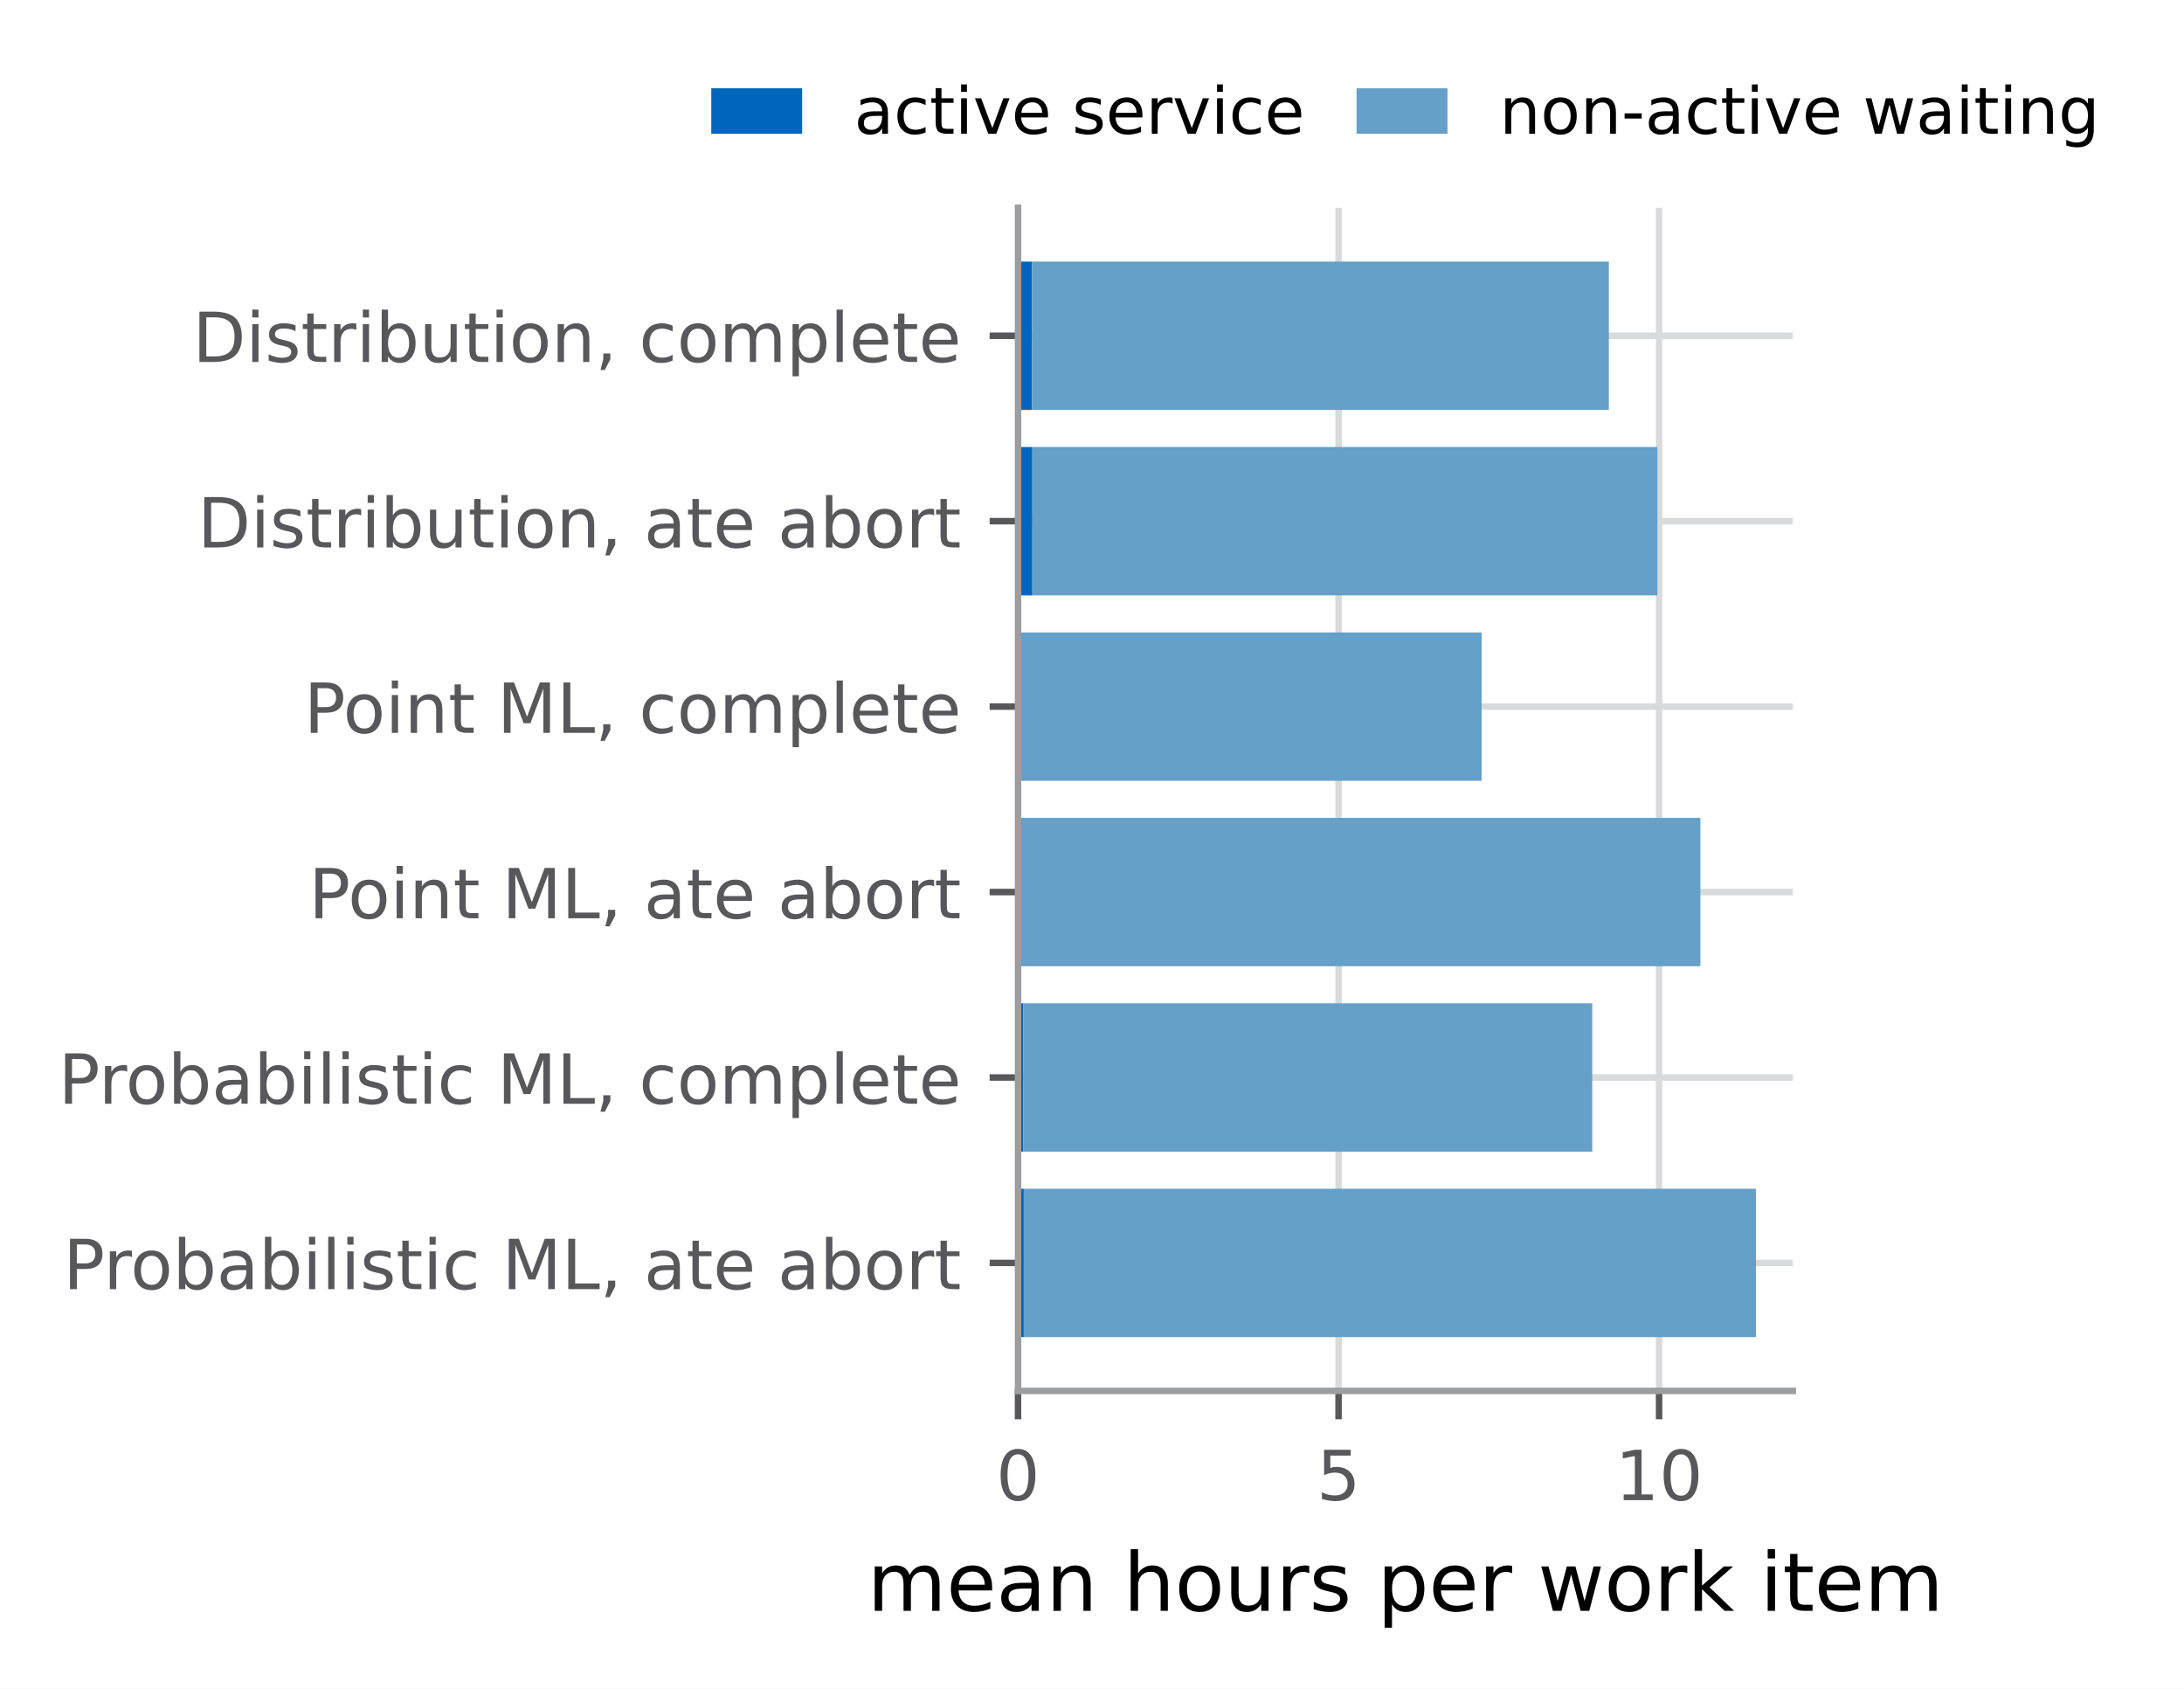
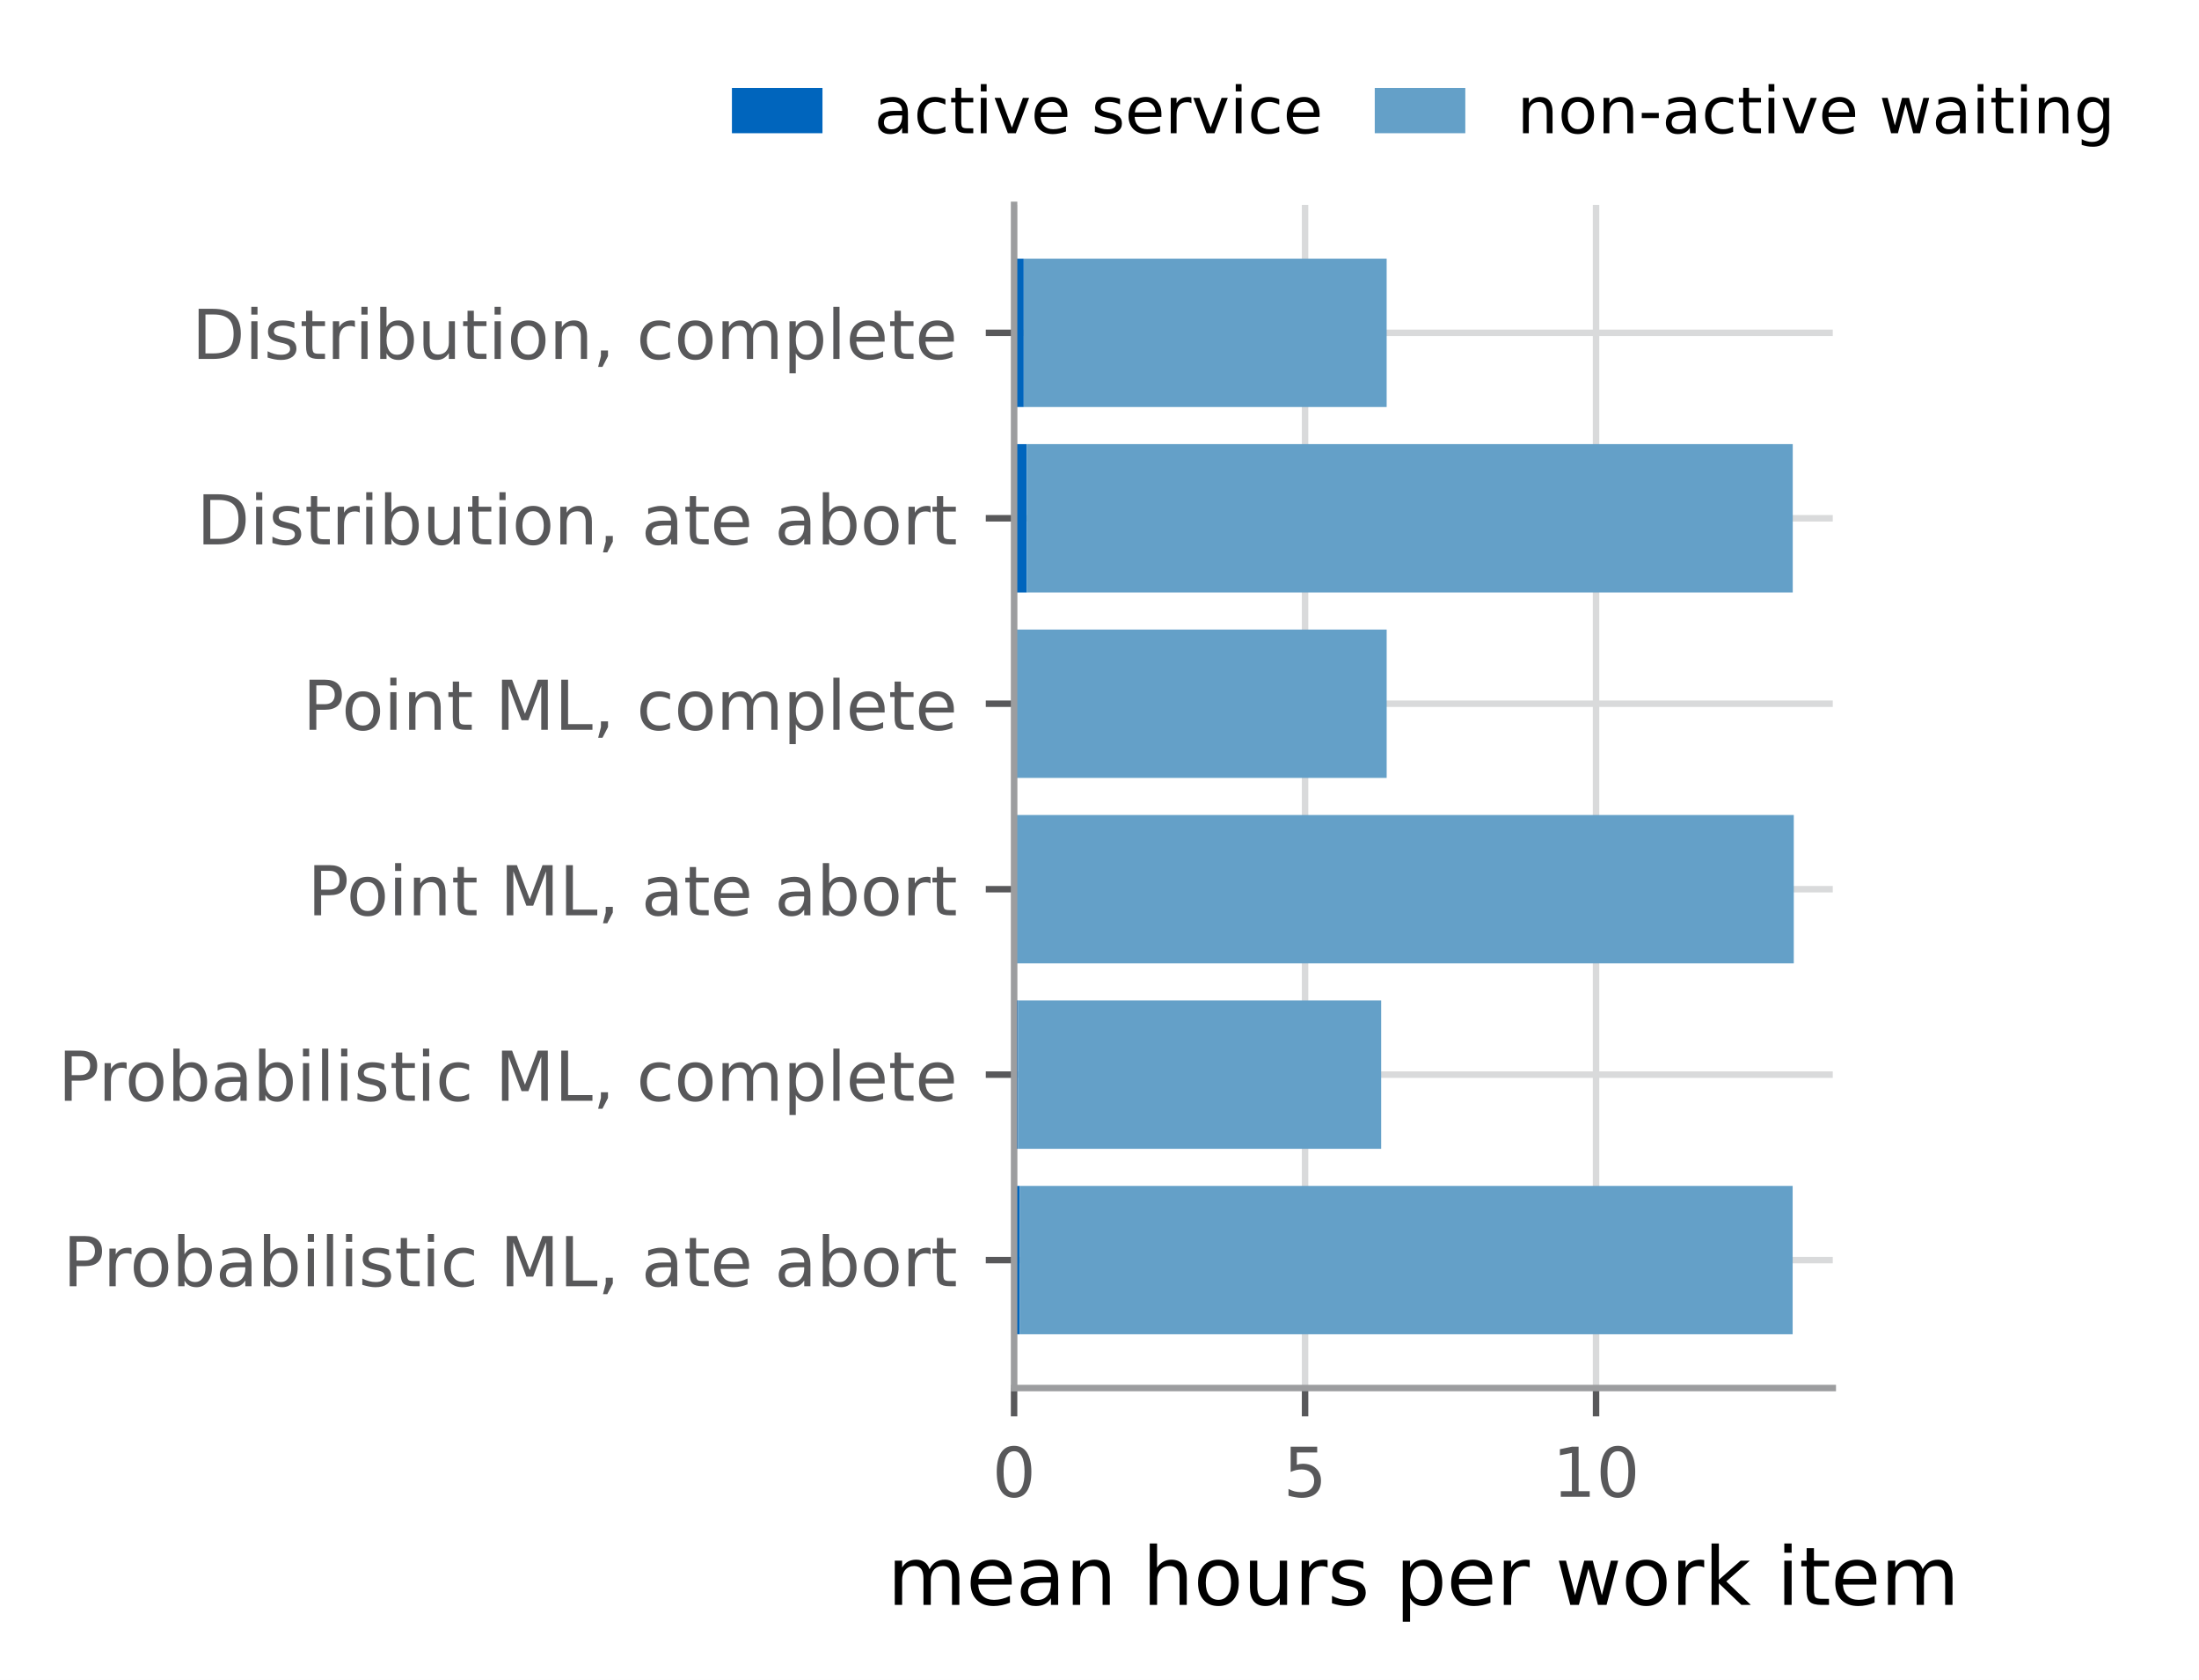
- <svg xmlns="http://www.w3.org/2000/svg" xmlns:xlink="http://www.w3.org/1999/xlink" width="269.117pt" height="208.055pt" viewBox="0 0 269.117 208.055" version="1.1">
+ <svg xmlns="http://www.w3.org/2000/svg" xmlns:xlink="http://www.w3.org/1999/xlink" width="272.012pt" height="207.807pt" viewBox="0 0 272.012 207.807" version="1.1">
  <defs>
    <style type="text/css">*{stroke-linejoin: round; stroke-linecap: butt}</style>
  </defs>
  <g id="figure_1">
    <g id="patch_1">
-       <path d="M 0 208.055  L 269.117 208.055  L 269.117 0  L 0 0  z " style="fill: #ffffff" />
+       <path d="M 0 207.807  L 272.012 207.807  L 272.012 0  L 0 0  z " style="fill: #ffffff" />
    </g>
    <g id="axes_1">
      <g id="patch_2">
-         <path d="M 125.444 171.354  L 220.916 171.354  L 220.916 25.601  L 125.444 25.601  z " style="fill: #ffffff" />
+         <path d="M 125.44 171.702  L 226.71 171.702  L 226.71 25.343  L 125.44 25.343  z " style="fill: #ffffff" />
      </g>
      <g id="matplotlib.axis_1">
        <g id="xtick_1">
          <g id="line2d_1">
-             <path d="M 125.444 171.354  L 125.444 25.601  " clip-path="url(#pdfb0068922)" style="fill: none; stroke: #d9dadb; stroke-width: 0.8; stroke-linecap: square" />
+             <path d="M 125.44 171.702  L 125.44 25.343  " clip-path="url(#p12eadf35db)" style="fill: none; stroke: #d9dadb; stroke-width: 0.8; stroke-linecap: square" />
          </g>
          <g id="line2d_2">
            <defs>
-               <path id="md4fd142d1c" d="M 0 0  L 0 3.5  " style="stroke: #58585a; stroke-width: 0.8" />
+               <path id="m4067caa601" d="M 0 0  L 0 3.5  " style="stroke: #58585a; stroke-width: 0.8" />
            </defs>
            <g>
-               <use xlink:href="#md4fd142d1c" x="125.444" y="171.354" style="fill: #58585a; stroke: #58585a; stroke-width: 0.8" />
+               <use xlink:href="#m4067caa601" x="125.44" y="171.702" style="fill: #58585a; stroke: #58585a; stroke-width: 0.8" />
            </g>
          </g>
          <g id="text_1">
-             <text style="font-size: 8.5px; font-family: 'DejaVu Sans', 'Bitstream Vera Sans', 'Computer Modern Sans Serif', 'Lucida Grande', 'Verdana', 'Geneva', 'Lucid', 'Arial', 'Helvetica', 'Avant Garde', sans-serif; text-anchor: middle; fill: #58585a" x="125.444" y="184.812" transform="rotate(-0 125.4437 184.8124)">0</text>
+             <text style="font-size: 8.5px; font-family: 'DejaVu Sans', 'Bitstream Vera Sans', 'Computer Modern Sans Serif', 'Lucida Grande', 'Verdana', 'Geneva', 'Lucid', 'Arial', 'Helvetica', 'Avant Garde', sans-serif; text-anchor: middle; fill: #58585a" x="125.44" y="185.161" transform="rotate(-0 125.4398 185.1612)">0</text>
          </g>
        </g>
        <g id="xtick_2">
          <g id="line2d_3">
-             <path d="M 164.94 171.354  L 164.94 25.601  " clip-path="url(#pdfb0068922)" style="fill: none; stroke: #d9dadb; stroke-width: 0.8; stroke-linecap: square" />
+             <path d="M 161.435 171.702  L 161.435 25.343  " clip-path="url(#p12eadf35db)" style="fill: none; stroke: #d9dadb; stroke-width: 0.8; stroke-linecap: square" />
          </g>
          <g id="line2d_4">
            <g>
-               <use xlink:href="#md4fd142d1c" x="164.94" y="171.354" style="fill: #58585a; stroke: #58585a; stroke-width: 0.8" />
+               <use xlink:href="#m4067caa601" x="161.435" y="171.702" style="fill: #58585a; stroke: #58585a; stroke-width: 0.8" />
            </g>
          </g>
          <g id="text_2">
-             <text style="font-size: 8.5px; font-family: 'DejaVu Sans', 'Bitstream Vera Sans', 'Computer Modern Sans Serif', 'Lucida Grande', 'Verdana', 'Geneva', 'Lucid', 'Arial', 'Helvetica', 'Avant Garde', sans-serif; text-anchor: middle; fill: #58585a" x="164.94" y="184.812" transform="rotate(-0 164.9399 184.8124)">5</text>
+             <text style="font-size: 8.5px; font-family: 'DejaVu Sans', 'Bitstream Vera Sans', 'Computer Modern Sans Serif', 'Lucida Grande', 'Verdana', 'Geneva', 'Lucid', 'Arial', 'Helvetica', 'Avant Garde', sans-serif; text-anchor: middle; fill: #58585a" x="161.435" y="185.161" transform="rotate(-0 161.4346 185.1612)">5</text>
          </g>
        </g>
        <g id="xtick_3">
          <g id="line2d_5">
-             <path d="M 204.436 171.354  L 204.436 25.601  " clip-path="url(#pdfb0068922)" style="fill: none; stroke: #d9dadb; stroke-width: 0.8; stroke-linecap: square" />
+             <path d="M 197.429 171.702  L 197.429 25.343  " clip-path="url(#p12eadf35db)" style="fill: none; stroke: #d9dadb; stroke-width: 0.8; stroke-linecap: square" />
          </g>
          <g id="line2d_6">
            <g>
-               <use xlink:href="#md4fd142d1c" x="204.436" y="171.354" style="fill: #58585a; stroke: #58585a; stroke-width: 0.8" />
+               <use xlink:href="#m4067caa601" x="197.429" y="171.702" style="fill: #58585a; stroke: #58585a; stroke-width: 0.8" />
            </g>
          </g>
          <g id="text_3">
-             <text style="font-size: 8.5px; font-family: 'DejaVu Sans', 'Bitstream Vera Sans', 'Computer Modern Sans Serif', 'Lucida Grande', 'Verdana', 'Geneva', 'Lucid', 'Arial', 'Helvetica', 'Avant Garde', sans-serif; text-anchor: middle; fill: #58585a" x="204.436" y="184.812" transform="rotate(-0 204.4361 184.8124)">10</text>
+             <text style="font-size: 8.5px; font-family: 'DejaVu Sans', 'Bitstream Vera Sans', 'Computer Modern Sans Serif', 'Lucida Grande', 'Verdana', 'Geneva', 'Lucid', 'Arial', 'Helvetica', 'Avant Garde', sans-serif; text-anchor: middle; fill: #58585a" x="197.429" y="185.161" transform="rotate(-0 197.4295 185.1612)">10</text>
          </g>
        </g>
        <g id="text_4">
-           <text style="font-size: 10px; font-family: 'DejaVu Sans', 'Bitstream Vera Sans', 'Computer Modern Sans Serif', 'Lucida Grande', 'Verdana', 'Geneva', 'Lucid', 'Arial', 'Helvetica', 'Avant Garde', sans-serif; text-anchor: middle" x="173.18" y="198.453" transform="rotate(-0 173.1801 198.4529)">mean hours per work item</text>
+           <text style="font-size: 10px; font-family: 'DejaVu Sans', 'Bitstream Vera Sans', 'Computer Modern Sans Serif', 'Lucida Grande', 'Verdana', 'Geneva', 'Lucid', 'Arial', 'Helvetica', 'Avant Garde', sans-serif; text-anchor: middle" x="176.075" y="198.527" transform="rotate(-0 176.0748 198.5273)">mean hours per work item</text>
        </g>
      </g>
      <g id="matplotlib.axis_2">
        <g id="ytick_1">
          <g id="line2d_7">
-             <path d="M 125.444 41.364  L 220.916 41.364  " clip-path="url(#pdfb0068922)" style="fill: none; stroke: #d9dadb; stroke-width: 0.8; stroke-linecap: square" />
+             <path d="M 125.44 41.171  L 226.71 41.171  " clip-path="url(#p12eadf35db)" style="fill: none; stroke: #d9dadb; stroke-width: 0.8; stroke-linecap: square" />
          </g>
          <g id="line2d_8">
            <defs>
-               <path id="ma87af70239" d="M 0 0  L -3.5 0  " style="stroke: #58585a; stroke-width: 0.8" />
+               <path id="m067980f8e0" d="M 0 0  L -3.5 0  " style="stroke: #58585a; stroke-width: 0.8" />
            </defs>
            <g>
-               <use xlink:href="#ma87af70239" x="125.444" y="41.364" style="fill: #58585a; stroke: #58585a; stroke-width: 0.8" />
+               <use xlink:href="#m067980f8e0" x="125.44" y="41.171" style="fill: #58585a; stroke: #58585a; stroke-width: 0.8" />
            </g>
          </g>
          <g id="text_5">
-             <text style="font-size: 8.5px; font-family: 'DejaVu Sans', 'Bitstream Vera Sans', 'Computer Modern Sans Serif', 'Lucida Grande', 'Verdana', 'Geneva', 'Lucid', 'Arial', 'Helvetica', 'Avant Garde', sans-serif; text-anchor: end; fill: #58585a" x="118.444" y="44.593" transform="rotate(-0 118.4437 44.5933)">Distribution, complete</text>
+             <text style="font-size: 8.5px; font-family: 'DejaVu Sans', 'Bitstream Vera Sans', 'Computer Modern Sans Serif', 'Lucida Grande', 'Verdana', 'Geneva', 'Lucid', 'Arial', 'Helvetica', 'Avant Garde', sans-serif; text-anchor: end; fill: #58585a" x="118.44" y="44.401" transform="rotate(-0 118.4398 44.40074)">Distribution, complete</text>
          </g>
        </g>
        <g id="ytick_2">
          <g id="line2d_9">
-             <path d="M 125.444 64.209  L 220.916 64.209  " clip-path="url(#pdfb0068922)" style="fill: none; stroke: #d9dadb; stroke-width: 0.8; stroke-linecap: square" />
+             <path d="M 125.44 64.112  L 226.71 64.112  " clip-path="url(#p12eadf35db)" style="fill: none; stroke: #d9dadb; stroke-width: 0.8; stroke-linecap: square" />
          </g>
          <g id="line2d_10">
            <g>
-               <use xlink:href="#ma87af70239" x="125.444" y="64.209" style="fill: #58585a; stroke: #58585a; stroke-width: 0.8" />
+               <use xlink:href="#m067980f8e0" x="125.44" y="64.112" style="fill: #58585a; stroke: #58585a; stroke-width: 0.8" />
            </g>
          </g>
          <g id="text_6">
-             <text style="font-size: 8.5px; font-family: 'DejaVu Sans', 'Bitstream Vera Sans', 'Computer Modern Sans Serif', 'Lucida Grande', 'Verdana', 'Geneva', 'Lucid', 'Arial', 'Helvetica', 'Avant Garde', sans-serif; text-anchor: end; fill: #58585a" x="118.444" y="67.439" transform="rotate(-0 118.4437 67.43872)">Distribution, ate abort</text>
+             <text style="font-size: 8.5px; font-family: 'DejaVu Sans', 'Bitstream Vera Sans', 'Computer Modern Sans Serif', 'Lucida Grande', 'Verdana', 'Geneva', 'Lucid', 'Arial', 'Helvetica', 'Avant Garde', sans-serif; text-anchor: end; fill: #58585a" x="118.44" y="67.341" transform="rotate(-0 118.4398 67.34118)">Distribution, ate abort</text>
          </g>
        </g>
        <g id="ytick_3">
          <g id="line2d_11">
-             <path d="M 125.444 87.055  L 220.916 87.055  " clip-path="url(#pdfb0068922)" style="fill: none; stroke: #d9dadb; stroke-width: 0.8; stroke-linecap: square" />
+             <path d="M 125.44 87.052  L 226.71 87.052  " clip-path="url(#p12eadf35db)" style="fill: none; stroke: #d9dadb; stroke-width: 0.8; stroke-linecap: square" />
          </g>
          <g id="line2d_12">
            <g>
-               <use xlink:href="#ma87af70239" x="125.444" y="87.055" style="fill: #58585a; stroke: #58585a; stroke-width: 0.8" />
+               <use xlink:href="#m067980f8e0" x="125.44" y="87.052" style="fill: #58585a; stroke: #58585a; stroke-width: 0.8" />
            </g>
          </g>
          <g id="text_7">
-             <text style="font-size: 8.5px; font-family: 'DejaVu Sans', 'Bitstream Vera Sans', 'Computer Modern Sans Serif', 'Lucida Grande', 'Verdana', 'Geneva', 'Lucid', 'Arial', 'Helvetica', 'Avant Garde', sans-serif; text-anchor: end; fill: #58585a" x="118.444" y="90.284" transform="rotate(-0 118.4437 90.28414)">Point ML, complete</text>
+             <text style="font-size: 8.5px; font-family: 'DejaVu Sans', 'Bitstream Vera Sans', 'Computer Modern Sans Serif', 'Lucida Grande', 'Verdana', 'Geneva', 'Lucid', 'Arial', 'Helvetica', 'Avant Garde', sans-serif; text-anchor: end; fill: #58585a" x="118.44" y="90.282" transform="rotate(-0 118.4398 90.28162)">Point ML, complete</text>
          </g>
        </g>
        <g id="ytick_4">
          <g id="line2d_13">
-             <path d="M 125.444 109.9  L 220.916 109.9  " clip-path="url(#pdfb0068922)" style="fill: none; stroke: #d9dadb; stroke-width: 0.8; stroke-linecap: square" />
+             <path d="M 125.44 109.993  L 226.71 109.993  " clip-path="url(#p12eadf35db)" style="fill: none; stroke: #d9dadb; stroke-width: 0.8; stroke-linecap: square" />
          </g>
          <g id="line2d_14">
            <g>
-               <use xlink:href="#ma87af70239" x="125.444" y="109.9" style="fill: #58585a; stroke: #58585a; stroke-width: 0.8" />
+               <use xlink:href="#m067980f8e0" x="125.44" y="109.993" style="fill: #58585a; stroke: #58585a; stroke-width: 0.8" />
            </g>
          </g>
          <g id="text_8">
-             <text style="font-size: 8.5px; font-family: 'DejaVu Sans', 'Bitstream Vera Sans', 'Computer Modern Sans Serif', 'Lucida Grande', 'Verdana', 'Geneva', 'Lucid', 'Arial', 'Helvetica', 'Avant Garde', sans-serif; text-anchor: end; fill: #58585a" x="118.444" y="113.13" transform="rotate(-0 118.4437 113.1296)">Point ML, ate abort</text>
+             <text style="font-size: 8.5px; font-family: 'DejaVu Sans', 'Bitstream Vera Sans', 'Computer Modern Sans Serif', 'Lucida Grande', 'Verdana', 'Geneva', 'Lucid', 'Arial', 'Helvetica', 'Avant Garde', sans-serif; text-anchor: end; fill: #58585a" x="118.44" y="113.222" transform="rotate(-0 118.4398 113.2221)">Point ML, ate abort</text>
          </g>
        </g>
        <g id="ytick_5">
          <g id="line2d_15">
-             <path d="M 125.444 132.746  L 220.916 132.746  " clip-path="url(#pdfb0068922)" style="fill: none; stroke: #d9dadb; stroke-width: 0.8; stroke-linecap: square" />
+             <path d="M 125.44 132.933  L 226.71 132.933  " clip-path="url(#p12eadf35db)" style="fill: none; stroke: #d9dadb; stroke-width: 0.8; stroke-linecap: square" />
          </g>
          <g id="line2d_16">
            <g>
-               <use xlink:href="#ma87af70239" x="125.444" y="132.746" style="fill: #58585a; stroke: #58585a; stroke-width: 0.8" />
+               <use xlink:href="#m067980f8e0" x="125.44" y="132.933" style="fill: #58585a; stroke: #58585a; stroke-width: 0.8" />
            </g>
          </g>
          <g id="text_9">
-             <text style="font-size: 8.5px; font-family: 'DejaVu Sans', 'Bitstream Vera Sans', 'Computer Modern Sans Serif', 'Lucida Grande', 'Verdana', 'Geneva', 'Lucid', 'Arial', 'Helvetica', 'Avant Garde', sans-serif; text-anchor: end; fill: #58585a" x="118.444" y="135.975" transform="rotate(-0 118.4437 135.975)">Probabilistic ML, complete</text>
+             <text style="font-size: 8.5px; font-family: 'DejaVu Sans', 'Bitstream Vera Sans', 'Computer Modern Sans Serif', 'Lucida Grande', 'Verdana', 'Geneva', 'Lucid', 'Arial', 'Helvetica', 'Avant Garde', sans-serif; text-anchor: end; fill: #58585a" x="118.44" y="136.162" transform="rotate(-0 118.4398 136.1625)">Probabilistic ML, complete</text>
          </g>
        </g>
        <g id="ytick_6">
          <g id="line2d_17">
-             <path d="M 125.444 155.591  L 220.916 155.591  " clip-path="url(#pdfb0068922)" style="fill: none; stroke: #d9dadb; stroke-width: 0.8; stroke-linecap: square" />
+             <path d="M 125.44 155.874  L 226.71 155.874  " clip-path="url(#p12eadf35db)" style="fill: none; stroke: #d9dadb; stroke-width: 0.8; stroke-linecap: square" />
          </g>
          <g id="line2d_18">
            <g>
-               <use xlink:href="#ma87af70239" x="125.444" y="155.591" style="fill: #58585a; stroke: #58585a; stroke-width: 0.8" />
+               <use xlink:href="#m067980f8e0" x="125.44" y="155.874" style="fill: #58585a; stroke: #58585a; stroke-width: 0.8" />
            </g>
          </g>
          <g id="text_10">
-             <text style="font-size: 8.5px; font-family: 'DejaVu Sans', 'Bitstream Vera Sans', 'Computer Modern Sans Serif', 'Lucida Grande', 'Verdana', 'Geneva', 'Lucid', 'Arial', 'Helvetica', 'Avant Garde', sans-serif; text-anchor: end; fill: #58585a" x="118.444" y="158.82" transform="rotate(-0 118.4437 158.8204)">Probabilistic ML, ate abort</text>
+             <text style="font-size: 8.5px; font-family: 'DejaVu Sans', 'Bitstream Vera Sans', 'Computer Modern Sans Serif', 'Lucida Grande', 'Verdana', 'Geneva', 'Lucid', 'Arial', 'Helvetica', 'Avant Garde', sans-serif; text-anchor: end; fill: #58585a" x="118.44" y="159.103" transform="rotate(-0 118.4398 159.1029)">Probabilistic ML, ate abort</text>
          </g>
        </g>
      </g>
      <g id="patch_3">
-         <path d="M 125.444 50.502  L 127.163 50.502  L 127.163 32.226  L 125.444 32.226  z " clip-path="url(#pdfb0068922)" style="fill: #0065bd" />
+         <path d="M 125.44 50.348  L 126.633 50.348  L 126.633 31.995  L 125.44 31.995  z " clip-path="url(#p12eadf35db)" style="fill: #0065bd" />
      </g>
      <g id="patch_4">
-         <path d="M 125.444 73.348  L 127.211 73.348  L 127.211 55.071  L 125.444 55.071  z " clip-path="url(#pdfb0068922)" style="fill: #0065bd" />
+         <path d="M 125.44 73.288  L 127.006 73.288  L 127.006 54.936  L 125.44 54.936  z " clip-path="url(#p12eadf35db)" style="fill: #0065bd" />
      </g>
      <g id="patch_5">
-         <path d="M 125.444 96.193  L 125.749 96.193  L 125.749 77.917  L 125.444 77.917  z " clip-path="url(#pdfb0068922)" style="fill: #0065bd" />
+         <path d="M 125.44 96.228  L 125.636 96.228  L 125.636 77.876  L 125.44 77.876  z " clip-path="url(#p12eadf35db)" style="fill: #0065bd" />
      </g>
      <g id="patch_6">
-         <path d="M 125.444 119.038  L 125.788 119.038  L 125.788 100.762  L 125.444 100.762  z " clip-path="url(#pdfb0068922)" style="fill: #0065bd" />
+         <path d="M 125.44 119.169  L 125.674 119.169  L 125.674 100.817  L 125.44 100.817  z " clip-path="url(#p12eadf35db)" style="fill: #0065bd" />
      </g>
      <g id="patch_7">
-         <path d="M 125.444 141.884  L 126.074 141.884  L 126.074 123.607  L 125.444 123.607  z " clip-path="url(#pdfb0068922)" style="fill: #0065bd" />
+         <path d="M 125.44 142.109  L 125.927 142.109  L 125.927 123.757  L 125.44 123.757  z " clip-path="url(#p12eadf35db)" style="fill: #0065bd" />
      </g>
      <g id="patch_8">
-         <path d="M 125.444 164.729  L 126.152 164.729  L 126.152 146.453  L 125.444 146.453  z " clip-path="url(#pdfb0068922)" style="fill: #0065bd" />
+         <path d="M 125.44 165.05  L 126.147 165.05  L 126.147 146.697  L 125.44 146.697  z " clip-path="url(#p12eadf35db)" style="fill: #0065bd" />
      </g>
      <g id="patch_9">
-         <path d="M 127.163 50.502  L 198.246 50.502  L 198.246 32.226  L 127.163 32.226  z " clip-path="url(#pdfb0068922)" style="fill: #64a0c8" />
+         <path d="M 126.633 50.348  L 171.526 50.348  L 171.526 31.995  L 126.633 31.995  z " clip-path="url(#p12eadf35db)" style="fill: #64a0c8" />
      </g>
      <g id="patch_10">
-         <path d="M 127.211 73.348  L 204.227 73.348  L 204.227 55.071  L 127.211 55.071  z " clip-path="url(#pdfb0068922)" style="fill: #64a0c8" />
+         <path d="M 127.006 73.288  L 221.759 73.288  L 221.759 54.936  L 127.006 54.936  z " clip-path="url(#p12eadf35db)" style="fill: #64a0c8" />
      </g>
      <g id="patch_11">
-         <path d="M 125.749 96.193  L 182.566 96.193  L 182.566 77.917  L 125.749 77.917  z " clip-path="url(#pdfb0068922)" style="fill: #64a0c8" />
+         <path d="M 125.636 96.228  L 171.528 96.228  L 171.528 77.876  L 125.636 77.876  z " clip-path="url(#p12eadf35db)" style="fill: #64a0c8" />
      </g>
      <g id="patch_12">
-         <path d="M 125.788 119.038  L 209.526 119.038  L 209.526 100.762  L 125.788 100.762  z " clip-path="url(#pdfb0068922)" style="fill: #64a0c8" />
+         <path d="M 125.674 119.169  L 221.887 119.169  L 221.887 100.817  L 125.674 100.817  z " clip-path="url(#p12eadf35db)" style="fill: #64a0c8" />
      </g>
      <g id="patch_13">
-         <path d="M 126.074 141.884  L 196.199 141.884  L 196.199 123.607  L 126.074 123.607  z " clip-path="url(#pdfb0068922)" style="fill: #64a0c8" />
+         <path d="M 125.927 142.109  L 170.847 142.109  L 170.847 123.757  L 125.927 123.757  z " clip-path="url(#p12eadf35db)" style="fill: #64a0c8" />
      </g>
      <g id="patch_14">
-         <path d="M 126.152 164.729  L 216.37 164.729  L 216.37 146.453  L 126.152 146.453  z " clip-path="url(#pdfb0068922)" style="fill: #64a0c8" />
+         <path d="M 126.147 165.05  L 221.747 165.05  L 221.747 146.697  L 126.147 146.697  z " clip-path="url(#p12eadf35db)" style="fill: #64a0c8" />
      </g>
      <g id="patch_15">
-         <path d="M 125.444 171.354  L 125.444 25.601  " style="fill: none; stroke: #9c9d9f; stroke-width: 0.8; stroke-linejoin: miter; stroke-linecap: square" />
+         <path d="M 125.44 171.702  L 125.44 25.343  " style="fill: none; stroke: #9c9d9f; stroke-width: 0.8; stroke-linejoin: miter; stroke-linecap: square" />
      </g>
      <g id="patch_16">
-         <path d="M 125.444 171.354  L 220.916 171.354  " style="fill: none; stroke: #9c9d9f; stroke-width: 0.8; stroke-linejoin: miter; stroke-linecap: square" />
+         <path d="M 125.44 171.702  L 226.71 171.702  " style="fill: none; stroke: #9c9d9f; stroke-width: 0.8; stroke-linejoin: miter; stroke-linecap: square" />
      </g>
      <g id="legend_1">
        <g id="patch_17">
-           <path d="M 87.643 16.479  L 98.843 16.479  L 98.843 10.879  L 87.643 10.879  z " style="fill: #0065bd" />
+           <path d="M 90.538 16.479  L 101.738 16.479  L 101.738 10.879  L 90.538 10.879  z " style="fill: #0065bd" />
        </g>
        <g id="text_11">
-           <text style="font-size: 8px; font-family: 'DejaVu Sans', 'Bitstream Vera Sans', 'Computer Modern Sans Serif', 'Lucida Grande', 'Verdana', 'Geneva', 'Lucid', 'Arial', 'Helvetica', 'Avant Garde', sans-serif; text-anchor: start" x="105.243" y="16.479" transform="rotate(-0 105.2432 16.47875)">active service</text>
+           <text style="font-size: 8px; font-family: 'DejaVu Sans', 'Bitstream Vera Sans', 'Computer Modern Sans Serif', 'Lucida Grande', 'Verdana', 'Geneva', 'Lucid', 'Arial', 'Helvetica', 'Avant Garde', sans-serif; text-anchor: start" x="108.138" y="16.479" transform="rotate(-0 108.1379 16.47875)">active service</text>
        </g>
        <g id="patch_18">
-           <path d="M 167.161 16.479  L 178.361 16.479  L 178.361 10.879  L 167.161 10.879  z " style="fill: #64a0c8" />
+           <path d="M 170.055 16.479  L 181.255 16.479  L 181.255 10.879  L 170.055 10.879  z " style="fill: #64a0c8" />
        </g>
        <g id="text_12">
-           <text style="font-size: 8px; font-family: 'DejaVu Sans', 'Bitstream Vera Sans', 'Computer Modern Sans Serif', 'Lucida Grande', 'Verdana', 'Geneva', 'Lucid', 'Arial', 'Helvetica', 'Avant Garde', sans-serif; text-anchor: start" x="184.761" y="16.479" transform="rotate(-0 184.7607 16.47875)">non-active waiting</text>
+           <text style="font-size: 8px; font-family: 'DejaVu Sans', 'Bitstream Vera Sans', 'Computer Modern Sans Serif', 'Lucida Grande', 'Verdana', 'Geneva', 'Lucid', 'Arial', 'Helvetica', 'Avant Garde', sans-serif; text-anchor: start" x="187.655" y="16.479" transform="rotate(-0 187.6554 16.47875)">non-active waiting</text>
        </g>
      </g>
    </g>
  </g>
  <defs>
-     <clipPath id="pdfb0068922">
-       <rect x="125.444" y="25.601" width="95.473" height="145.754" />
+     <clipPath id="p12eadf35db">
+       <rect x="125.44" y="25.343" width="101.27" height="146.36" />
    </clipPath>
  </defs>
</svg>
